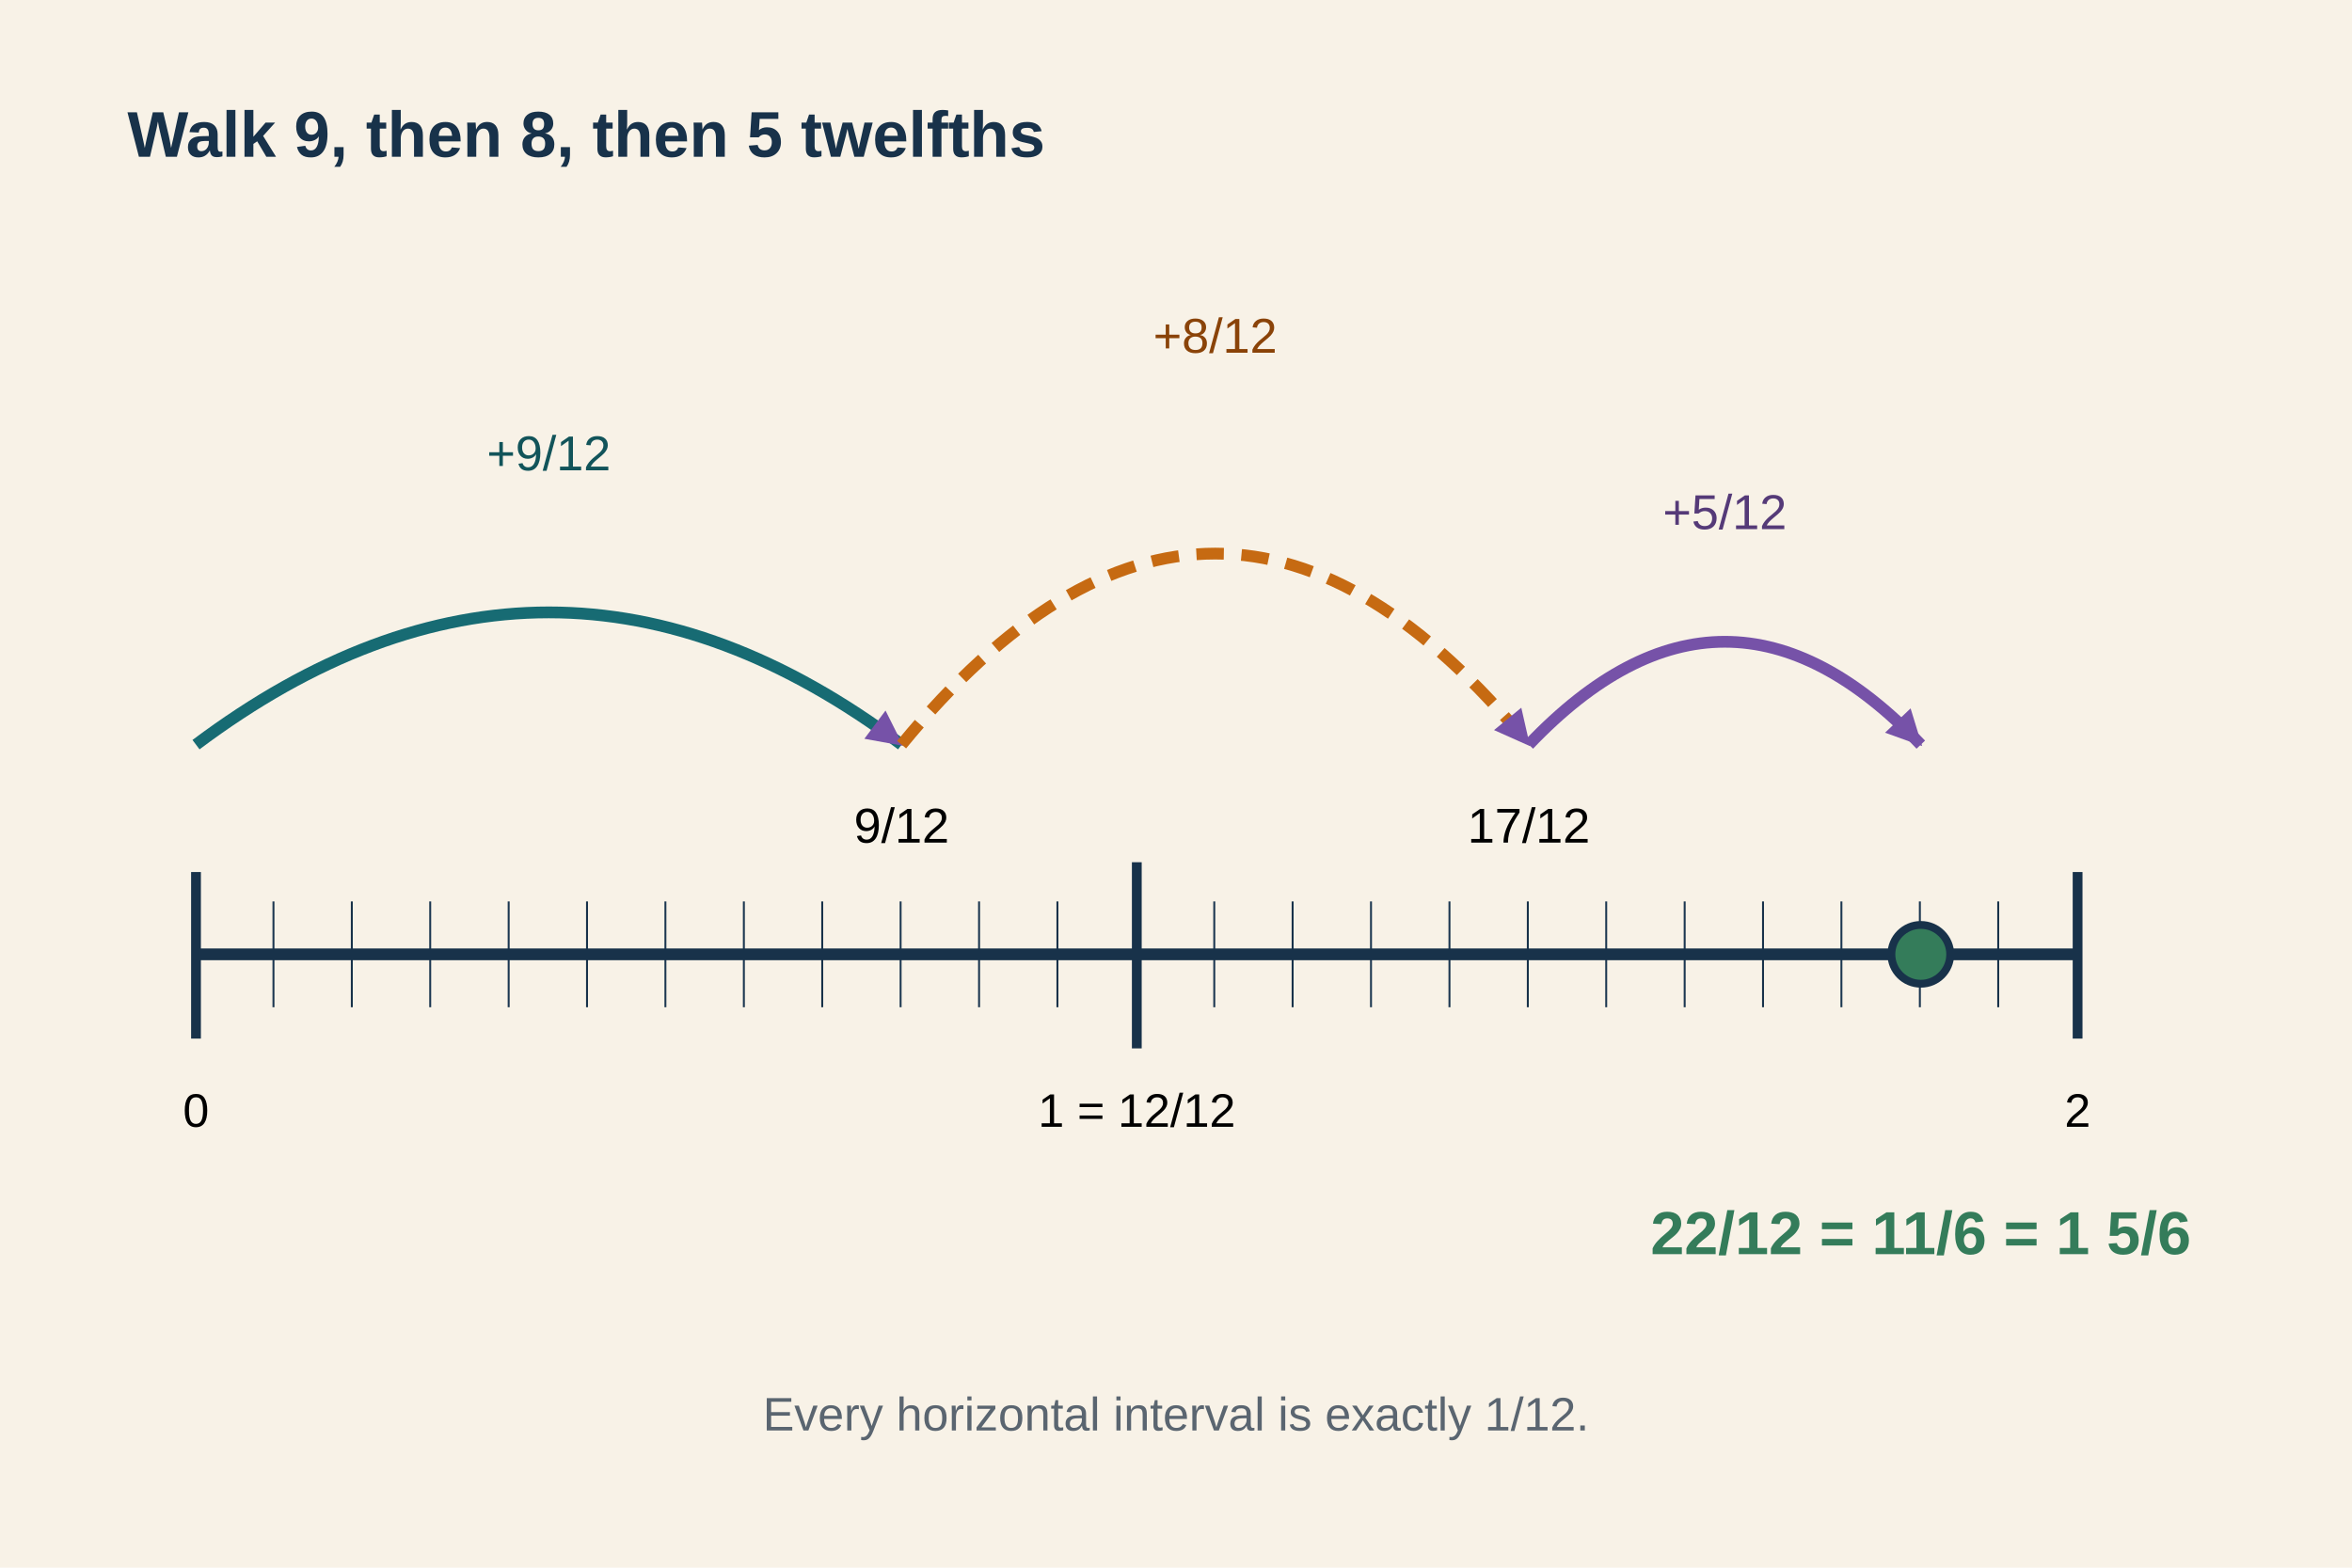
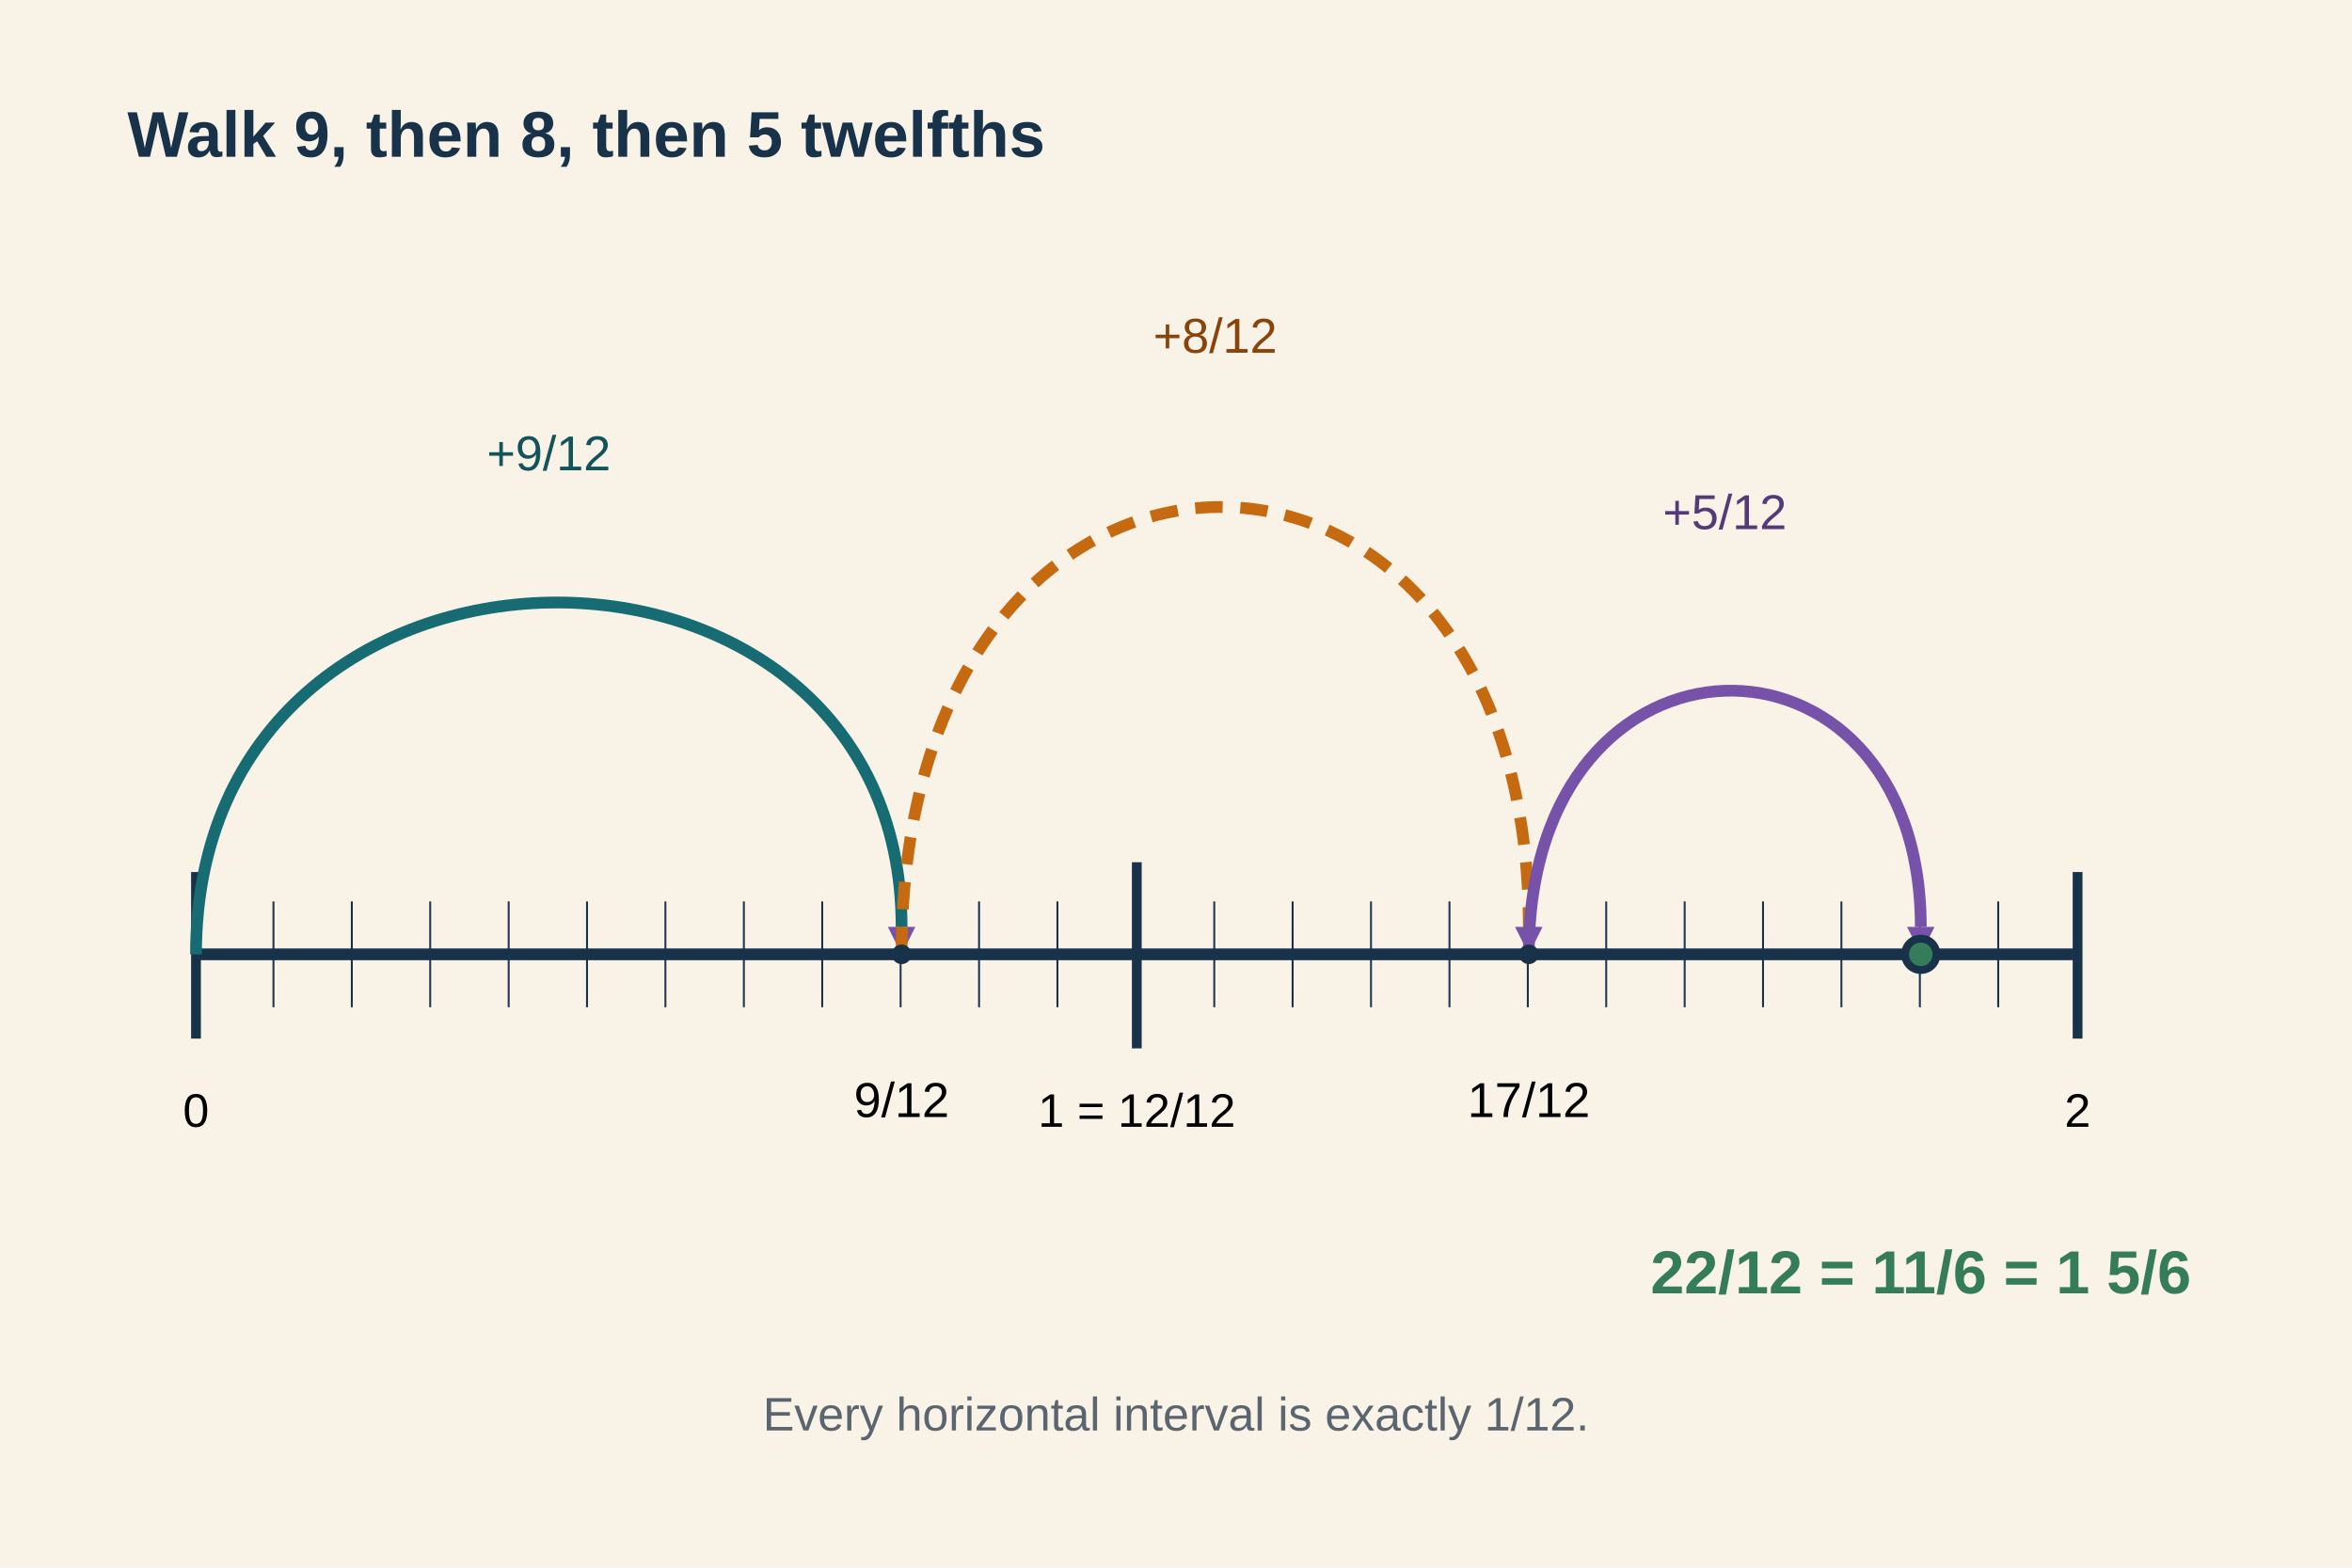
<svg xmlns="http://www.w3.org/2000/svg" width="1200" height="800" viewBox="0 0 1200 800" role="img" aria-labelledby="title desc">
  <defs>
    <pattern id="ticks" x="100" width="40" height="54" patternUnits="userSpaceOnUse">
      <path d="M40 0V54" stroke="#18324A" stroke-width="2" />
    </pattern>
-     <marker id="a" markerWidth="18" markerHeight="18" refX="17" refY="9" orient="auto" markerUnits="userSpaceOnUse">
-       <path d="M0 0l18 9-18 9z" fill="#7652A8" />
+     <marker id="a" markerWidth="14" markerHeight="14" refX="0" refY="7" orient="auto" markerUnits="userSpaceOnUse">
+       <path d="M0 0l14 7-14 7z" fill="#7652A8" />
    </marker>
  </defs>
  <rect width="1200" height="800" fill="#F8F2E7" />
  <text x="65" y="80" font-family="Arial,sans-serif" font-size="33" font-weight="700" fill="#18324A">Walk 9, then 8, then 5 twelfths</text>
  <rect x="100" y="460" width="960" height="54" fill="url(#ticks)" />
  <path d="M100 487H1060" stroke="#18324A" stroke-width="6" />
  <path d="M100 445v85M580 440v95M1060 445v85" stroke="#18324A" stroke-width="5" />
  <g font-family="Arial,sans-serif" font-size="24" text-anchor="middle">
    <text x="100" y="575">0</text>
    <text x="580" y="575">1 = 12/12</text>
    <text x="1060" y="575">2</text>
  </g>
-   <path d="M100 380Q280 245 460 380" fill="none" stroke="#176B73" stroke-width="6" marker-end="url(#a)" />
-   <path d="M460 380Q620 185 780 380" fill="none" stroke="#C66A12" stroke-width="6" stroke-dasharray="14 9" marker-end="url(#a)" />
-   <path d="M780 380Q880 275 980 380" fill="none" stroke="#7652A8" stroke-width="6" marker-end="url(#a)" />
+   <path d="M100 487C100 250 460 250 460 473" fill="none" stroke="#176B73" stroke-width="6" marker-end="url(#a)" />
+   <path d="M460 487C460 185 780 185 780 473" fill="none" stroke="#C66A12" stroke-width="6" stroke-dasharray="14 9" marker-end="url(#a)" />
+   <path d="M780 487C780 310 980 310 980 473" fill="none" stroke="#7652A8" stroke-width="6" marker-end="url(#a)" />
  <g font-family="Arial,sans-serif" text-anchor="middle" font-size="25">
    <text x="280" y="240" fill="#12545A">+9/12</text>
    <text x="620" y="180" fill="#8A4308">+8/12</text>
    <text x="880" y="270" fill="#553A78">+5/12</text>
-     <text x="460" y="430">9/12</text>
-     <text x="780" y="430">17/12</text>
+     <text x="460" y="570">9/12</text>
+     <text x="780" y="570">17/12</text>
  </g>
-   <circle cx="980" cy="487" r="15" fill="#347C5A" stroke="#18324A" stroke-width="4" />
-   <text x="980" y="640" text-anchor="middle" font-family="Arial,sans-serif" font-size="31" font-weight="700" fill="#347C5A">22/12 = 11/6 = 1 5/6</text>
+   <circle cx="460" cy="487" r="5" fill="#18324A" />
+   <circle cx="780" cy="487" r="5" fill="#18324A" />
+   <circle cx="980" cy="487" r="8" fill="#347C5A" stroke="#18324A" stroke-width="4" />
+   <text x="980" y="660" text-anchor="middle" font-family="Arial,sans-serif" font-size="31" font-weight="700" fill="#347C5A">22/12 = 11/6 = 1 5/6</text>
  <text x="600" y="730" text-anchor="middle" font-family="Arial,sans-serif" font-size="24" fill="#5A6570">Every horizontal interval is exactly 1/12.</text>
</svg>
